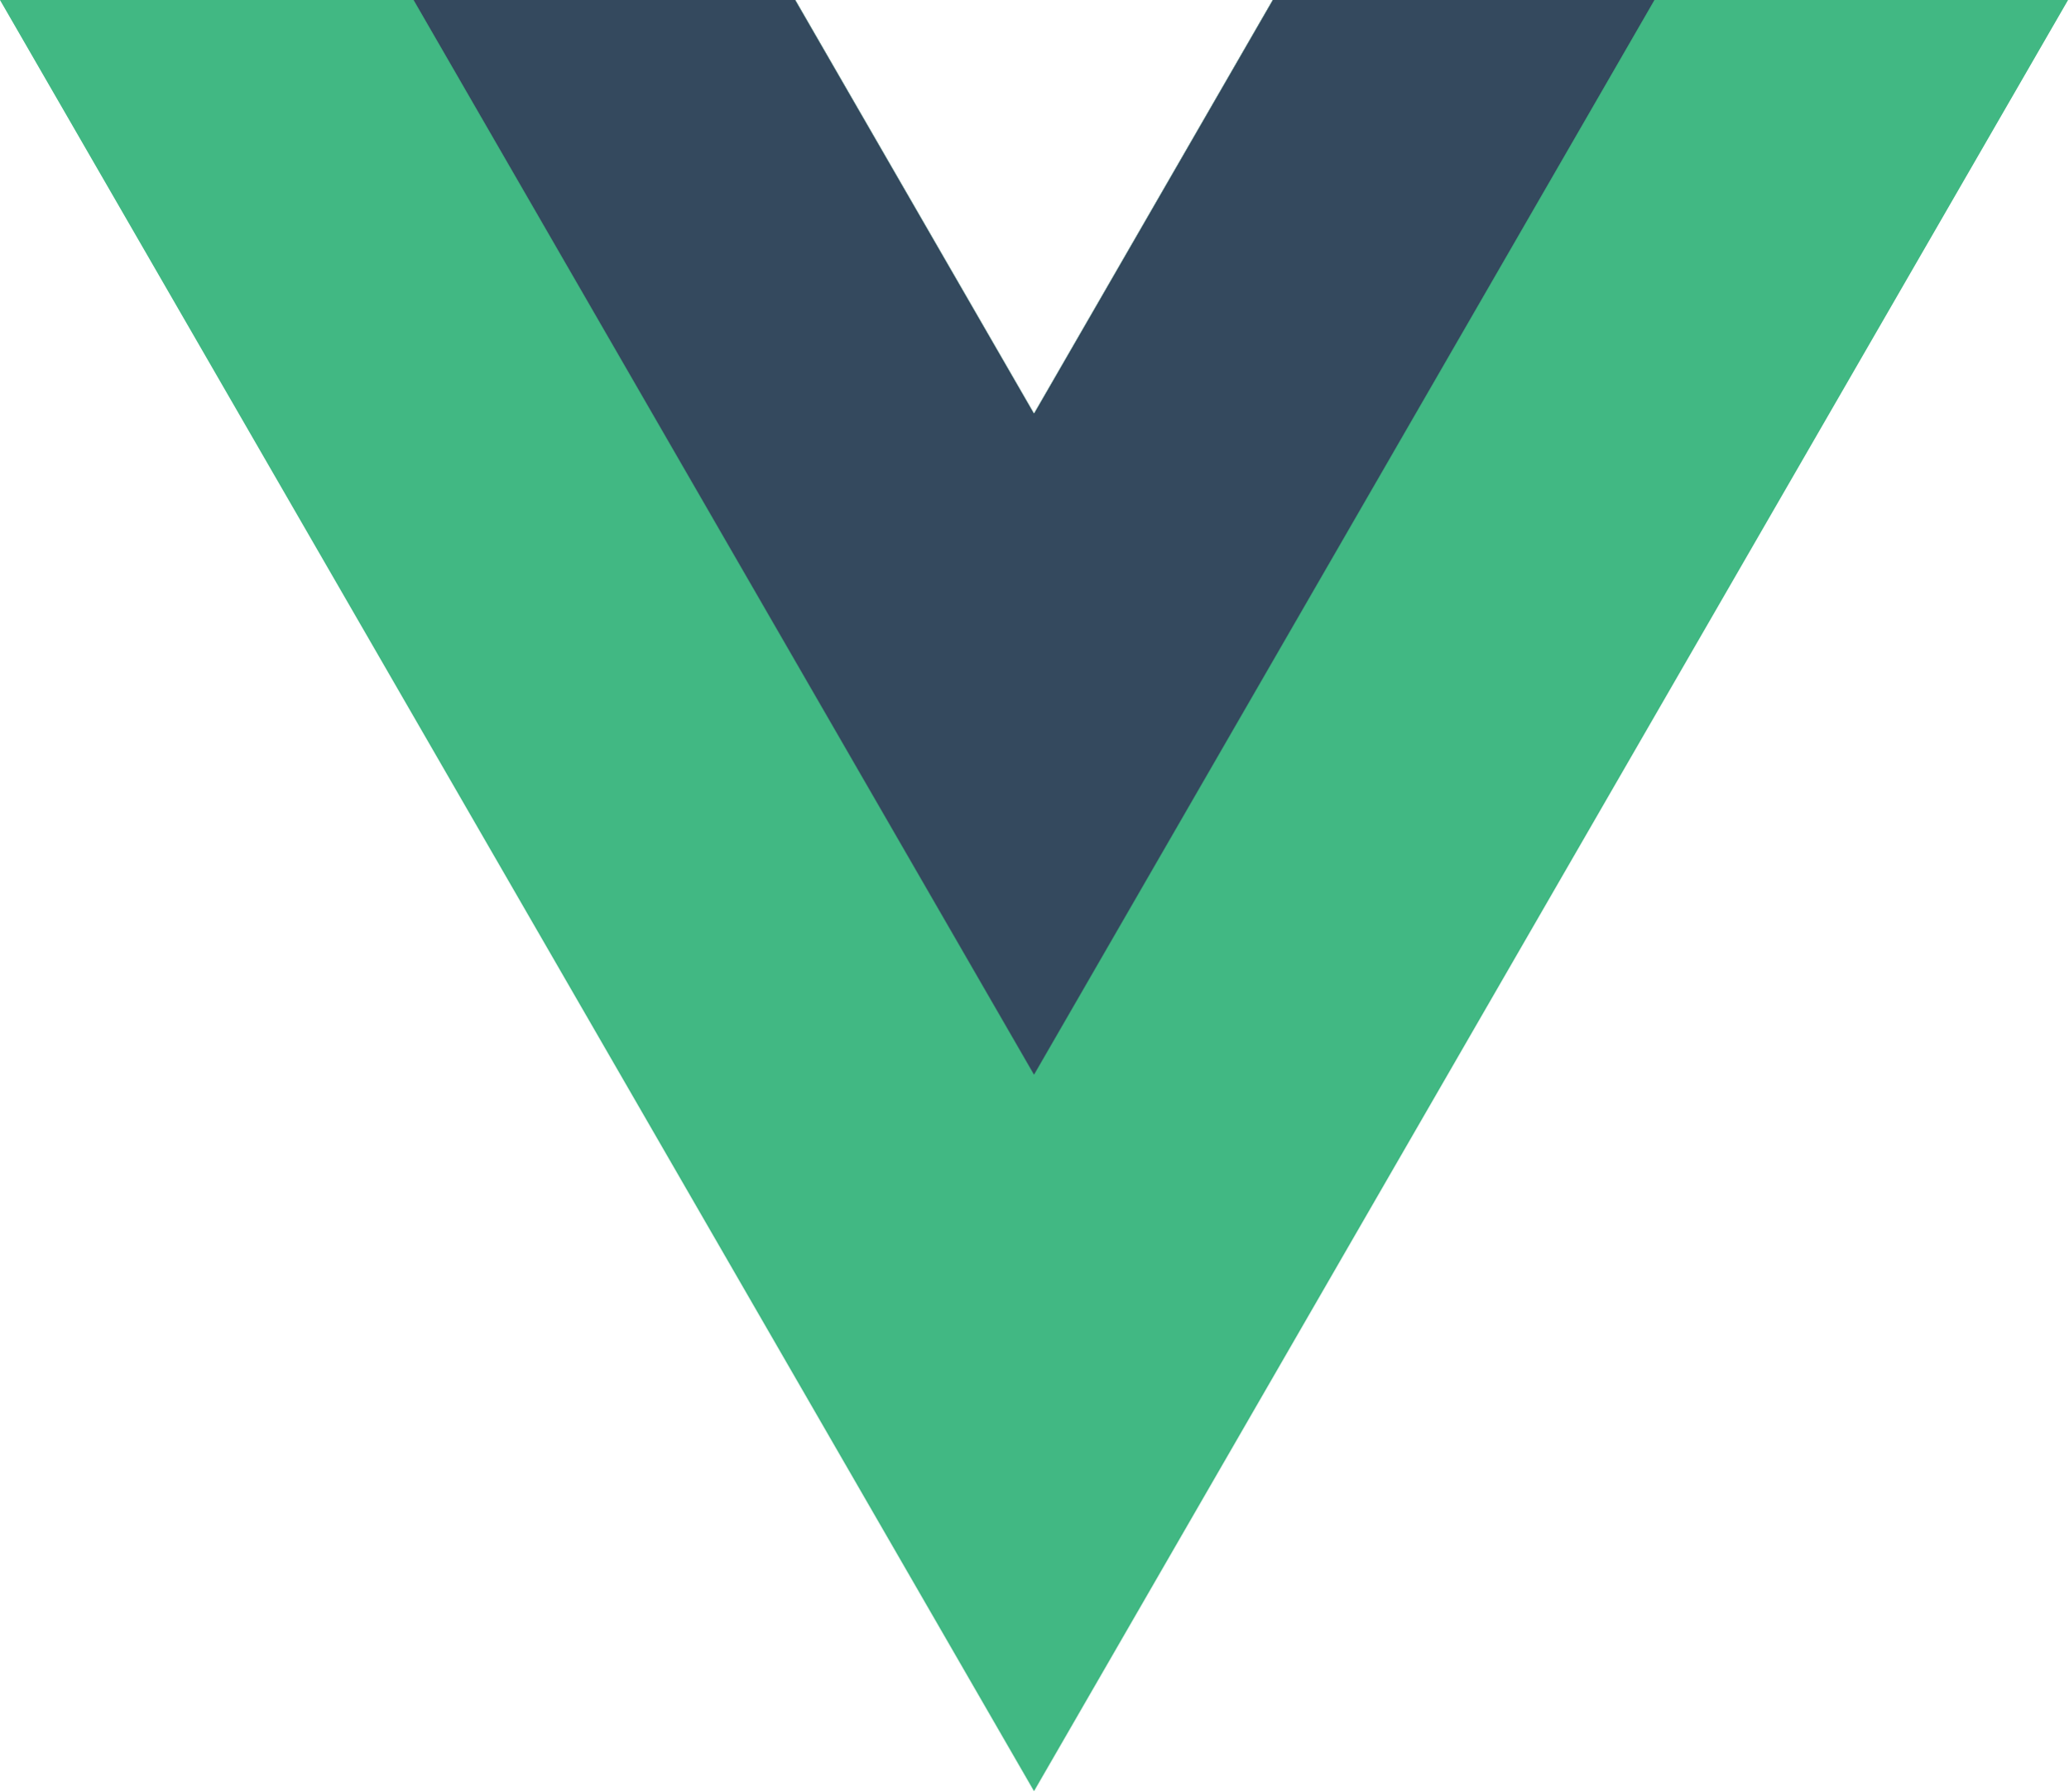
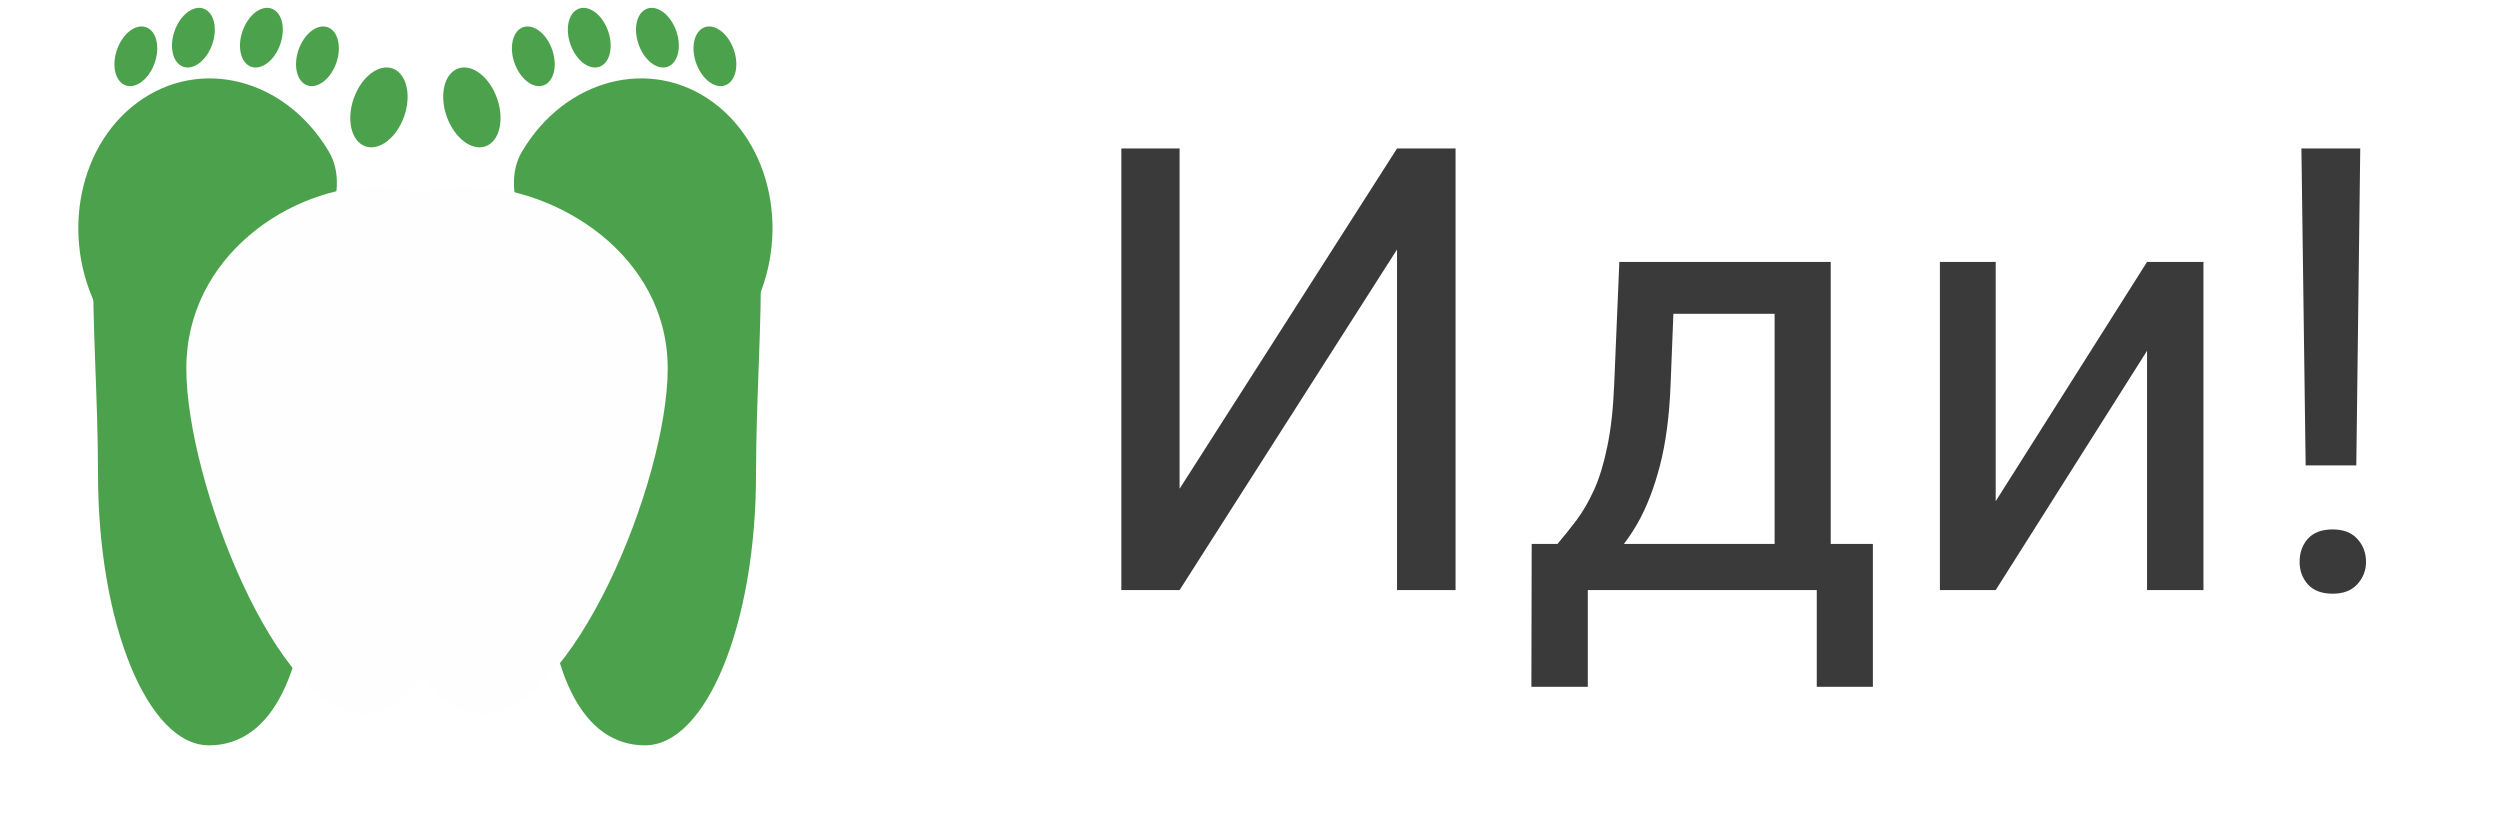
- <svg xmlns="http://www.w3.org/2000/svg" viewBox="0 0 261.76 226.69">
-   <path d="M161.096.001l-30.225 52.351L100.647.001H-.005l130.877 226.688L261.749.001z" fill="#41b883" />
-   <path d="M161.096.001l-30.225 52.351L100.647.001H52.346l78.526 136.01L209.398.001z" fill="#34495e" />
+ <svg xmlns="http://www.w3.org/2000/svg" width="161" height="53" viewBox="0 0 161 53" fill="none">
+   <path d="M20 33.914C20 43.563 17.404 48 13.458 48C9.511 48 6.312 40.178 6.312 30.529C6.312 20.88 4.732 10 8.679 10C12.625 10 20 24.265 20 33.914Z" fill="#4CA24C" />
+   <path d="M35 33.914C35 43.563 37.596 48 41.542 48C45.489 48 48.688 40.178 48.688 30.529C48.688 20.88 50.267 10 46.321 10C42.375 10 35 24.265 35 33.914Z" fill="#4CA24C" />
+   <path d="M21.177 9.762C23.97 14.478 14.753 23.776 10.736 26.75C6.719 29.723 9.423 25.246 6.63 20.529C3.836 15.813 4.828 9.579 8.845 6.606C12.862 3.632 18.383 5.045 21.177 9.762Z" fill="#4CA24C" />
+   <path d="M33.616 9.762C30.823 14.478 40.04 23.776 44.057 26.75C48.074 29.723 45.37 25.246 48.163 20.529C50.957 15.813 49.965 9.579 45.948 6.606C41.931 3.632 36.41 5.045 33.616 9.762Z" fill="#4CA24C" />
+   <path d="M32 23.727C32 31.007 28.917 46 23.394 46C17.871 46 12 31.007 12 23.727C12 16.447 18.785 12 24.308 12C29.831 12 32 16.447 32 23.727Z" fill="#FEFEFE" />
+   <path d="M22 23.727C22 31.007 25.237 46 31.036 46C36.835 46 43 31.007 43 23.727C43 16.447 35.876 12 30.077 12C24.278 12 22 16.447 22 23.727Z" fill="#FEFEFE" />
+   <ellipse rx="1.295" ry="1.979" transform="matrix(0.885476 0.464685 -0.387178 0.922005 8.74793 3.62524)" fill="#4CA24C" />
+   <ellipse rx="1.295" ry="1.979" transform="matrix(-0.885476 0.464685 0.387178 0.922005 46.0411 3.62524)" fill="#4CA24C" />
+   <ellipse rx="1.295" ry="1.979" transform="matrix(0.885476 0.464685 -0.387178 0.922005 12.455 2.42663)" fill="#4CA24C" />
+   <ellipse rx="1.295" ry="1.979" transform="matrix(-0.885476 0.464685 0.387178 0.922005 42.338 2.42663)" fill="#4CA24C" />
+   <ellipse rx="1.295" ry="1.979" transform="matrix(0.885476 0.464685 -0.387178 0.922005 16.8339 2.42663)" fill="#4CA24C" />
+   <ellipse rx="1.295" ry="1.979" transform="matrix(-0.885476 0.464685 0.387178 0.922005 37.9474 2.42663)" fill="#4CA24C" />
+   <ellipse rx="1.295" ry="1.979" transform="matrix(0.885476 0.464685 -0.387178 0.922005 20.4432 3.62524)" fill="#4CA24C" />
+   <ellipse rx="1.295" ry="1.979" transform="matrix(-0.885476 0.464685 0.387178 0.922005 34.3458 3.62524)" fill="#4CA24C" />
+   <ellipse rx="1.734" ry="2.649" transform="matrix(0.885476 0.464685 -0.387178 0.922005 24.4041 6.91594)" fill="#4CA24C" />
+   <ellipse rx="1.734" ry="2.649" transform="matrix(-0.885476 0.464685 0.387178 0.922005 30.3889 6.91594)" fill="#4CA24C" />
+   <path d="M75.965 31.477L89.969 9.562H93.738V38H89.969V16.066L75.965 38H72.215V9.562H75.965V31.477ZM104.285 16.867H107.898L107.586 24.777C107.508 26.783 107.28 28.514 106.902 29.973C106.525 31.431 106.043 32.675 105.457 33.703C104.871 34.719 104.214 35.572 103.484 36.262C102.768 36.952 102.026 37.531 101.258 38H99.461L99.559 35.051L100.301 35.031C100.73 34.523 101.147 34.003 101.551 33.469C101.954 32.922 102.326 32.277 102.664 31.535C103.003 30.78 103.283 29.862 103.504 28.781C103.738 27.688 103.888 26.353 103.953 24.777L104.285 16.867ZM105.184 16.867H117.898V38H114.285V20.207H105.184V16.867ZM98.641 35.031H120.613V44.23H117V38H102.254V44.23H98.621L98.641 35.031ZM128.523 32.277L138.27 16.867H141.902V38H138.27V22.59L128.523 38H124.93V16.867H128.523V32.277ZM152 9.562L151.746 29.973H148.484L148.211 9.562H152ZM148.094 36.184C148.094 35.598 148.27 35.103 148.621 34.699C148.986 34.296 149.52 34.094 150.223 34.094C150.913 34.094 151.44 34.296 151.805 34.699C152.182 35.103 152.371 35.598 152.371 36.184C152.371 36.743 152.182 37.225 151.805 37.629C151.44 38.033 150.913 38.234 150.223 38.234C149.52 38.234 148.986 38.033 148.621 37.629C148.27 37.225 148.094 36.743 148.094 36.184Z" fill="#3A3A3A" />
</svg>
